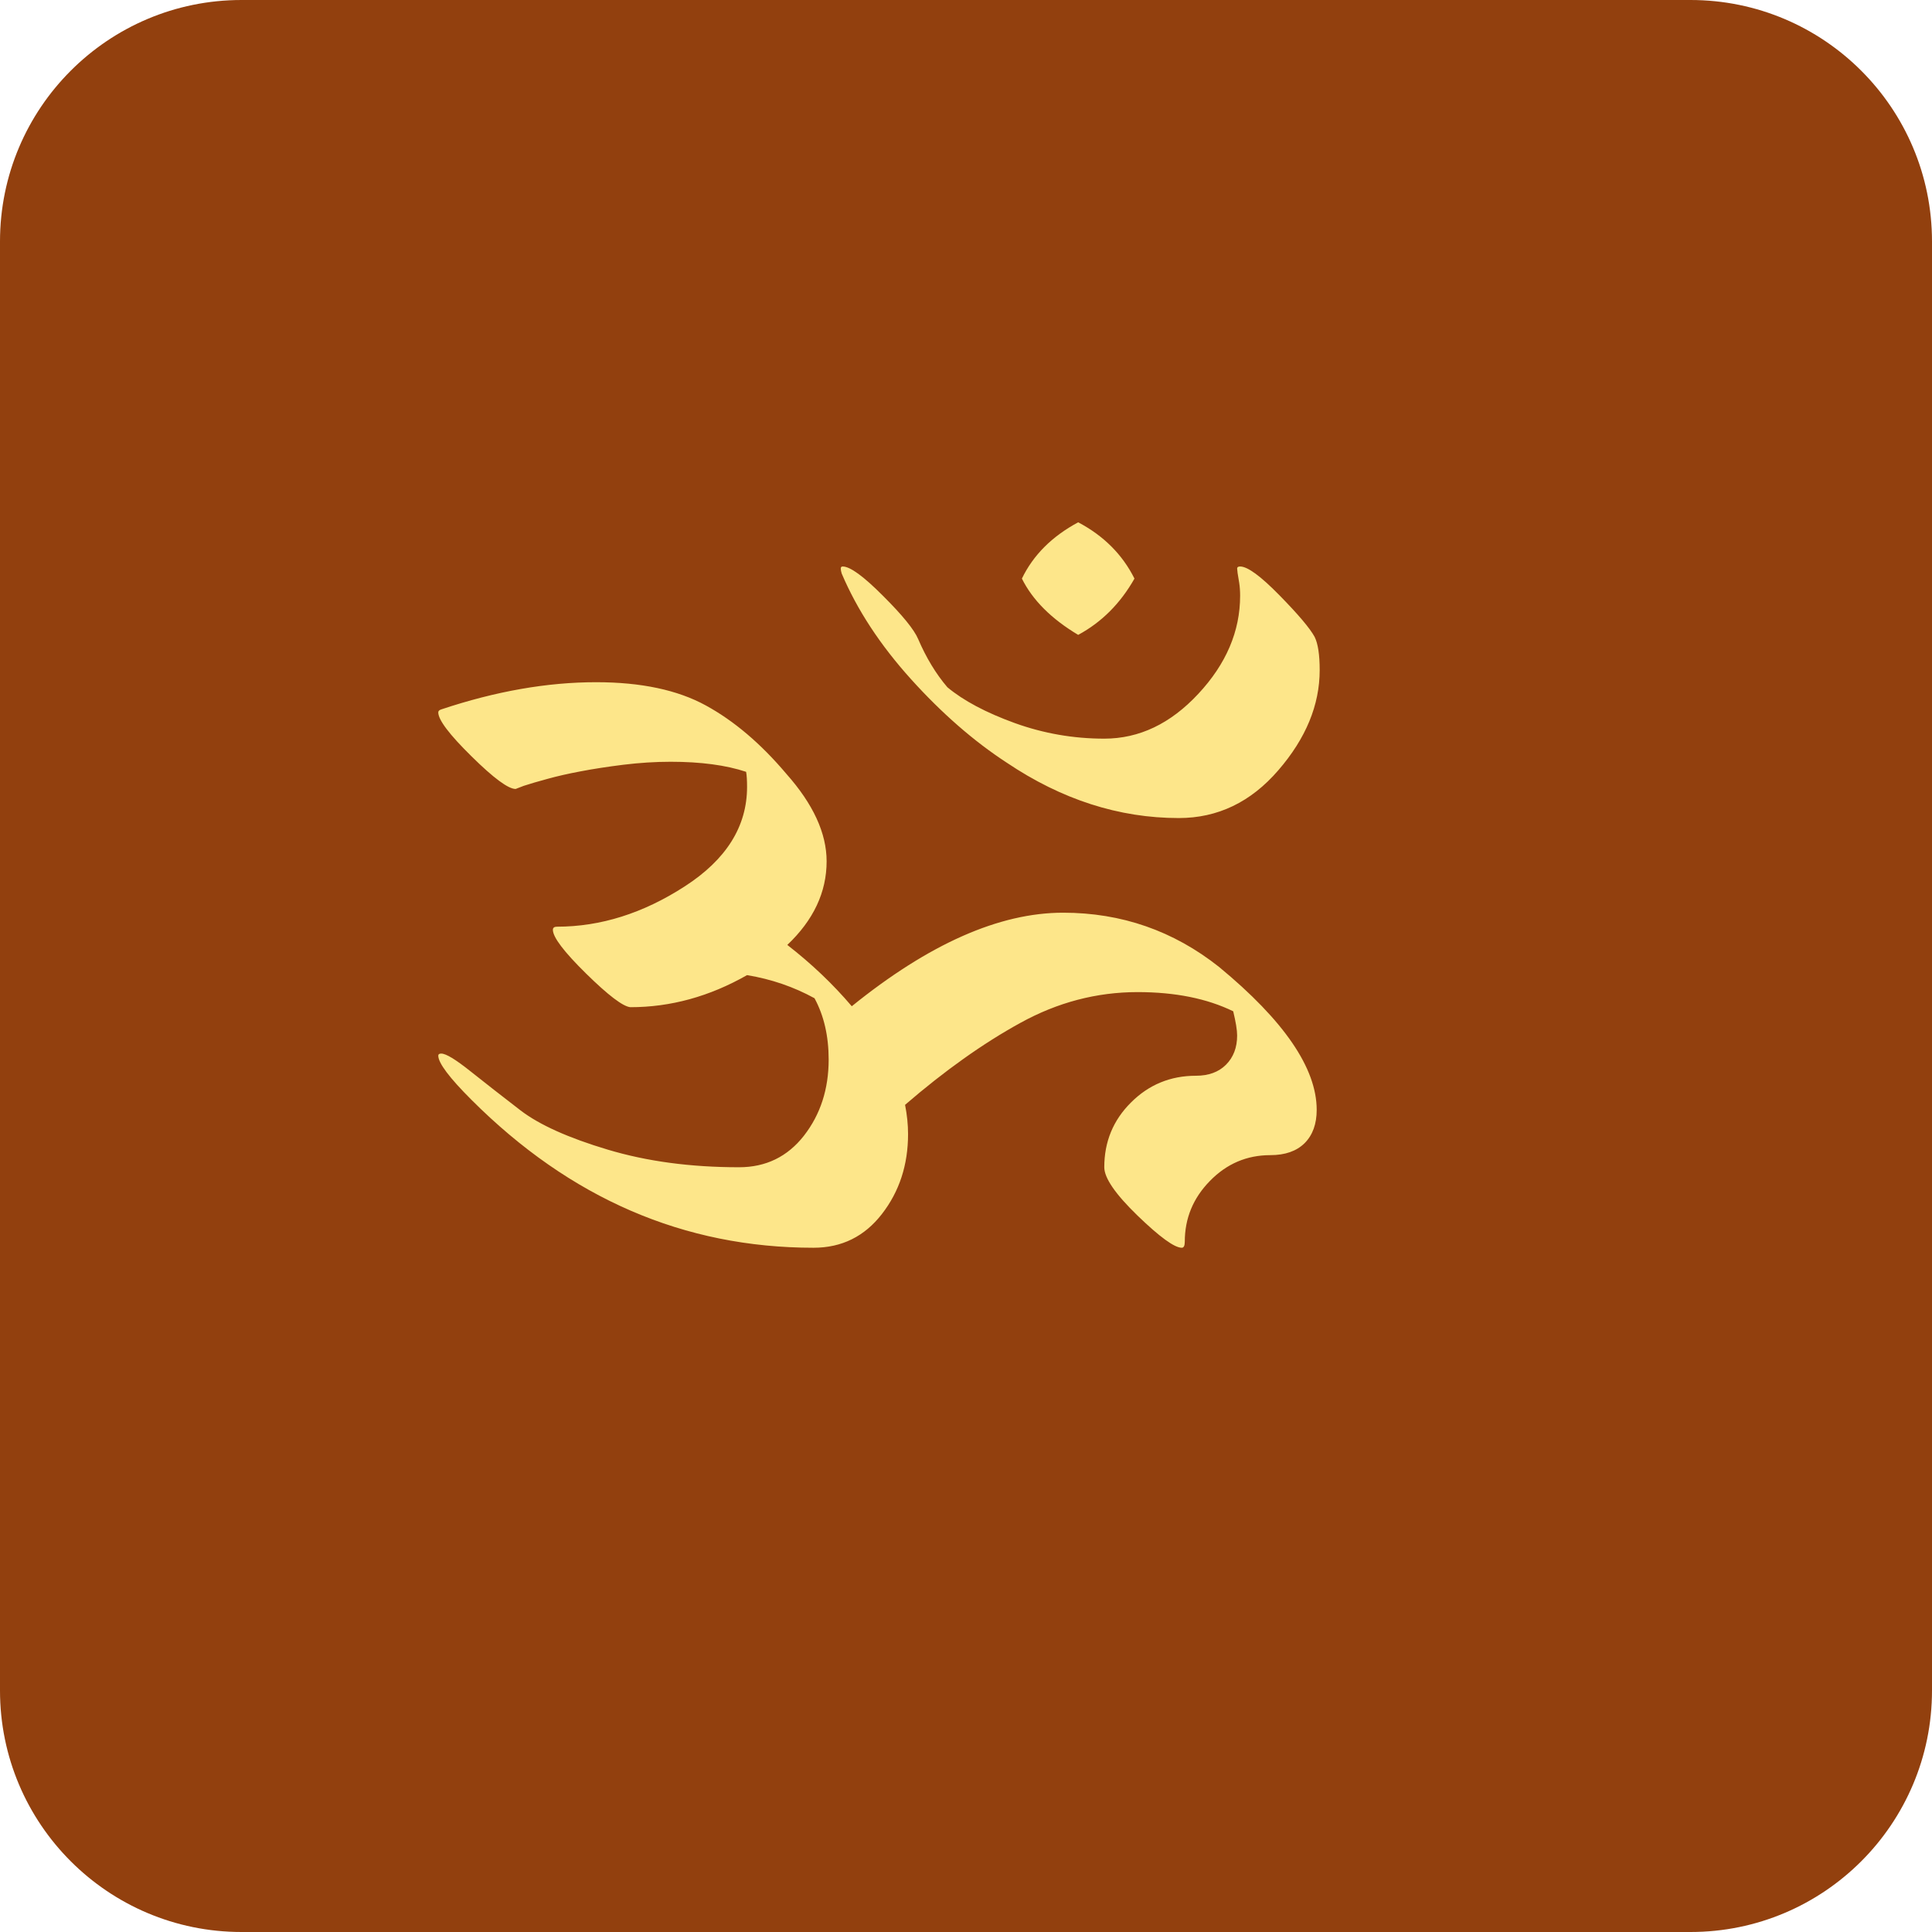
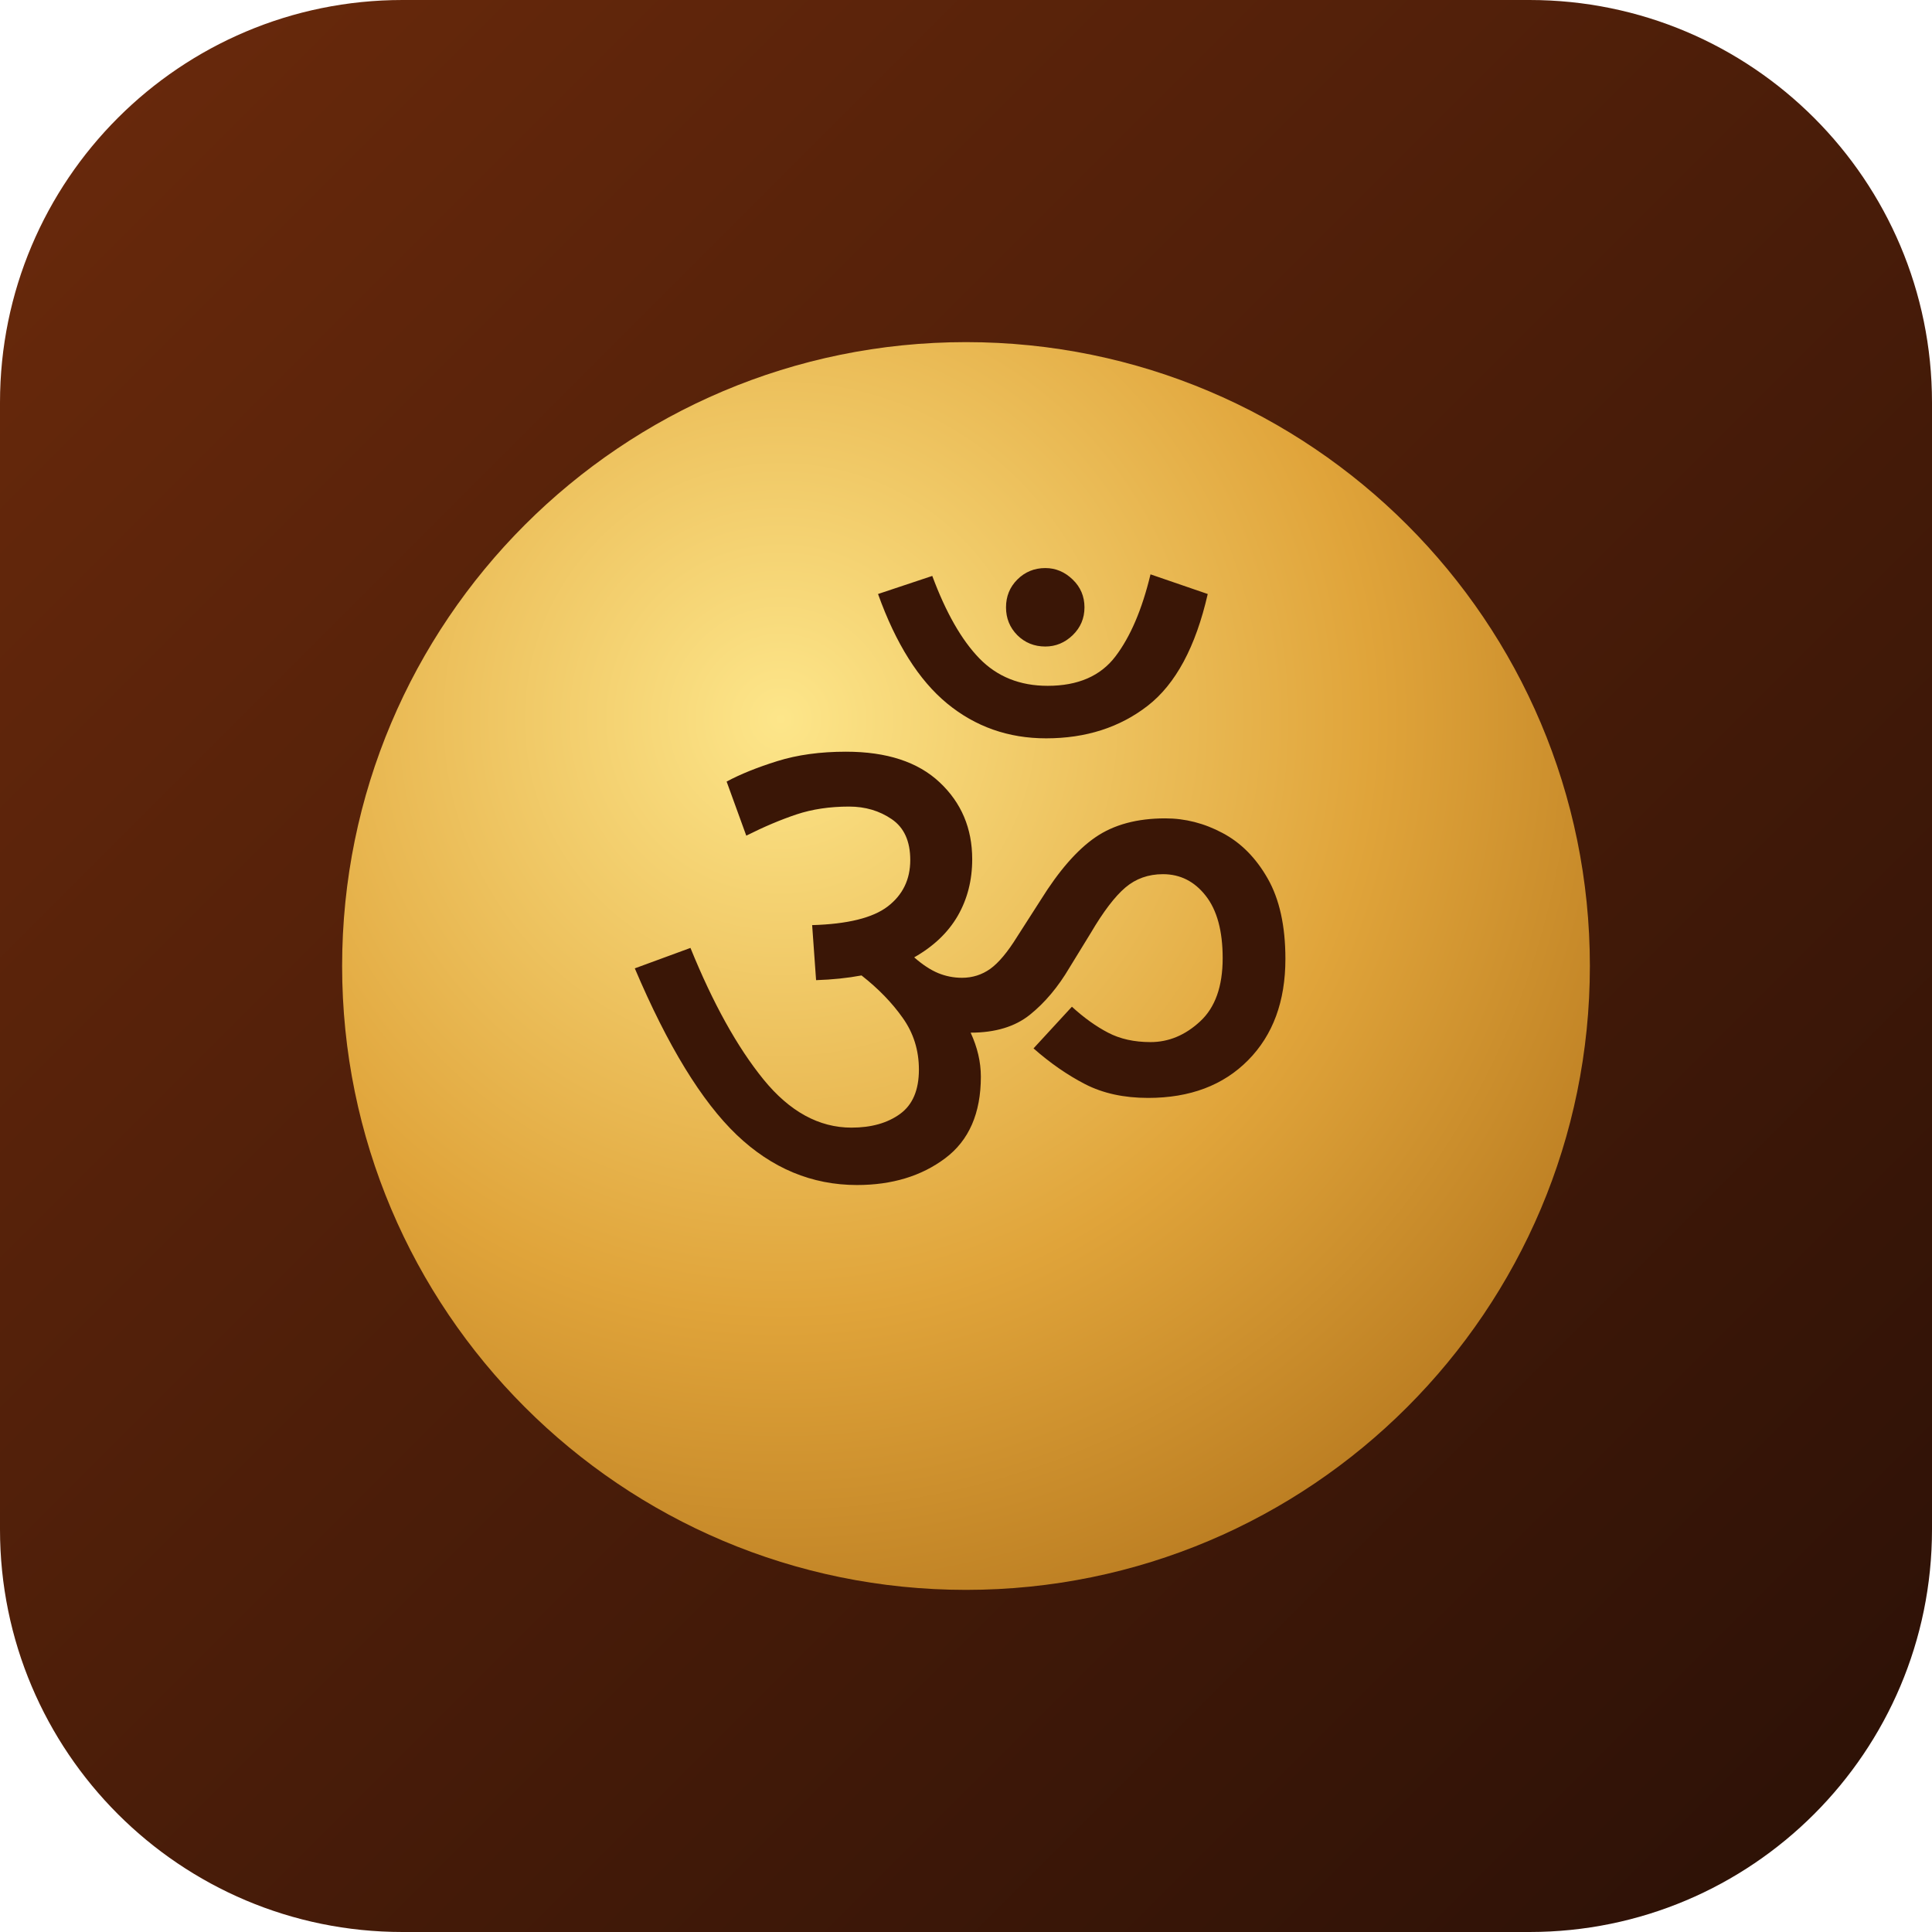
<svg xmlns="http://www.w3.org/2000/svg" viewBox="0 0 192 192">
-   <rect width="192" height="192" rx="24" fill="#92400e" />
-   <text x="96" y="120" font-size="100" text-anchor="middle" fill="#fde68a" font-family="serif">ॐ</text>
+   <defs>
+     <linearGradient id="bg" x1="0" y1="0" x2="1" y2="1">
+       <stop offset="0%" stop-color="#6b2a0c" />
+       <stop offset="100%" stop-color="#2a1006" />
+     </linearGradient>
+     <radialGradient id="medal" cx="35%" cy="30%" r="80%">
+       <stop offset="0%" stop-color="#fde68a" />
+       <stop offset="60%" stop-color="#e0a43a" />
+       <stop offset="100%" stop-color="#b7791f" />
+     </radialGradient>
+   </defs>
+   <rect width="192" height="192" rx="40" fill="url(#bg)" />
+   <circle cx="96" cy="96" r="62" fill="url(#medal)" />
+   <text x="96" y="124" text-anchor="middle" font-size="78" fill="#3a1606" font-family="'Nirmala UI', 'Noto Sans Devanagari', Mangal, serif">ॐ</text>
</svg>
